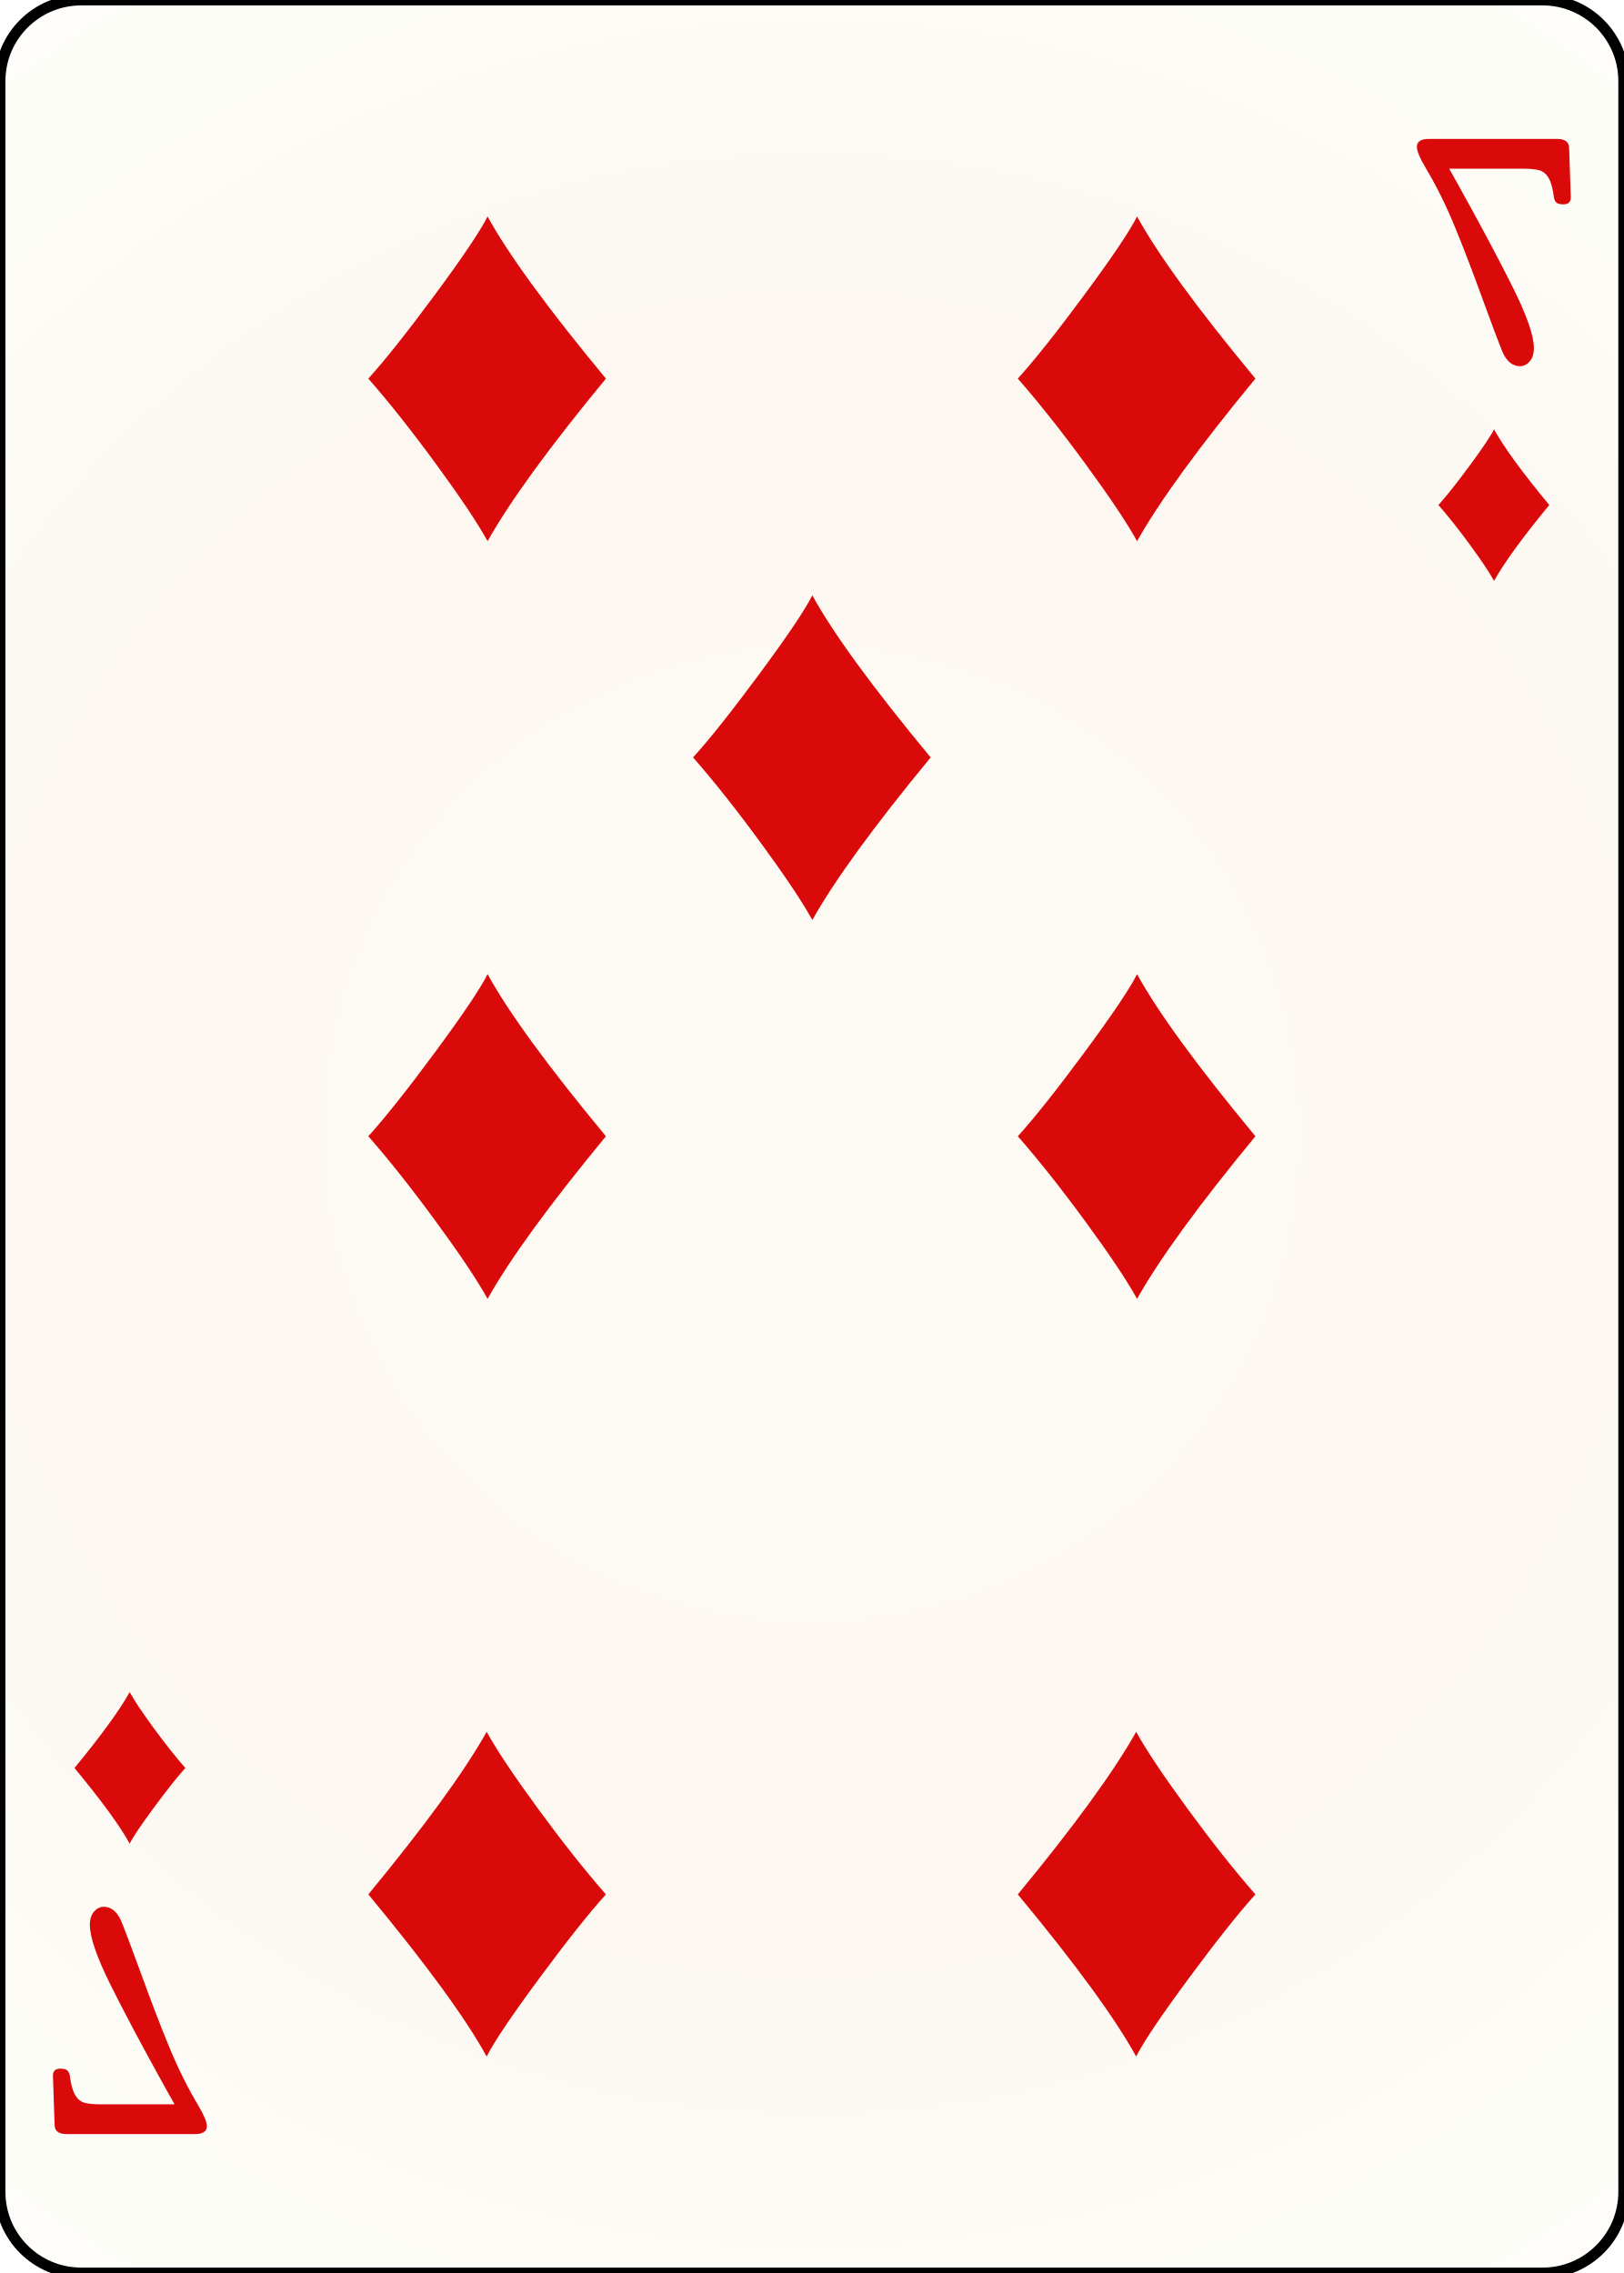
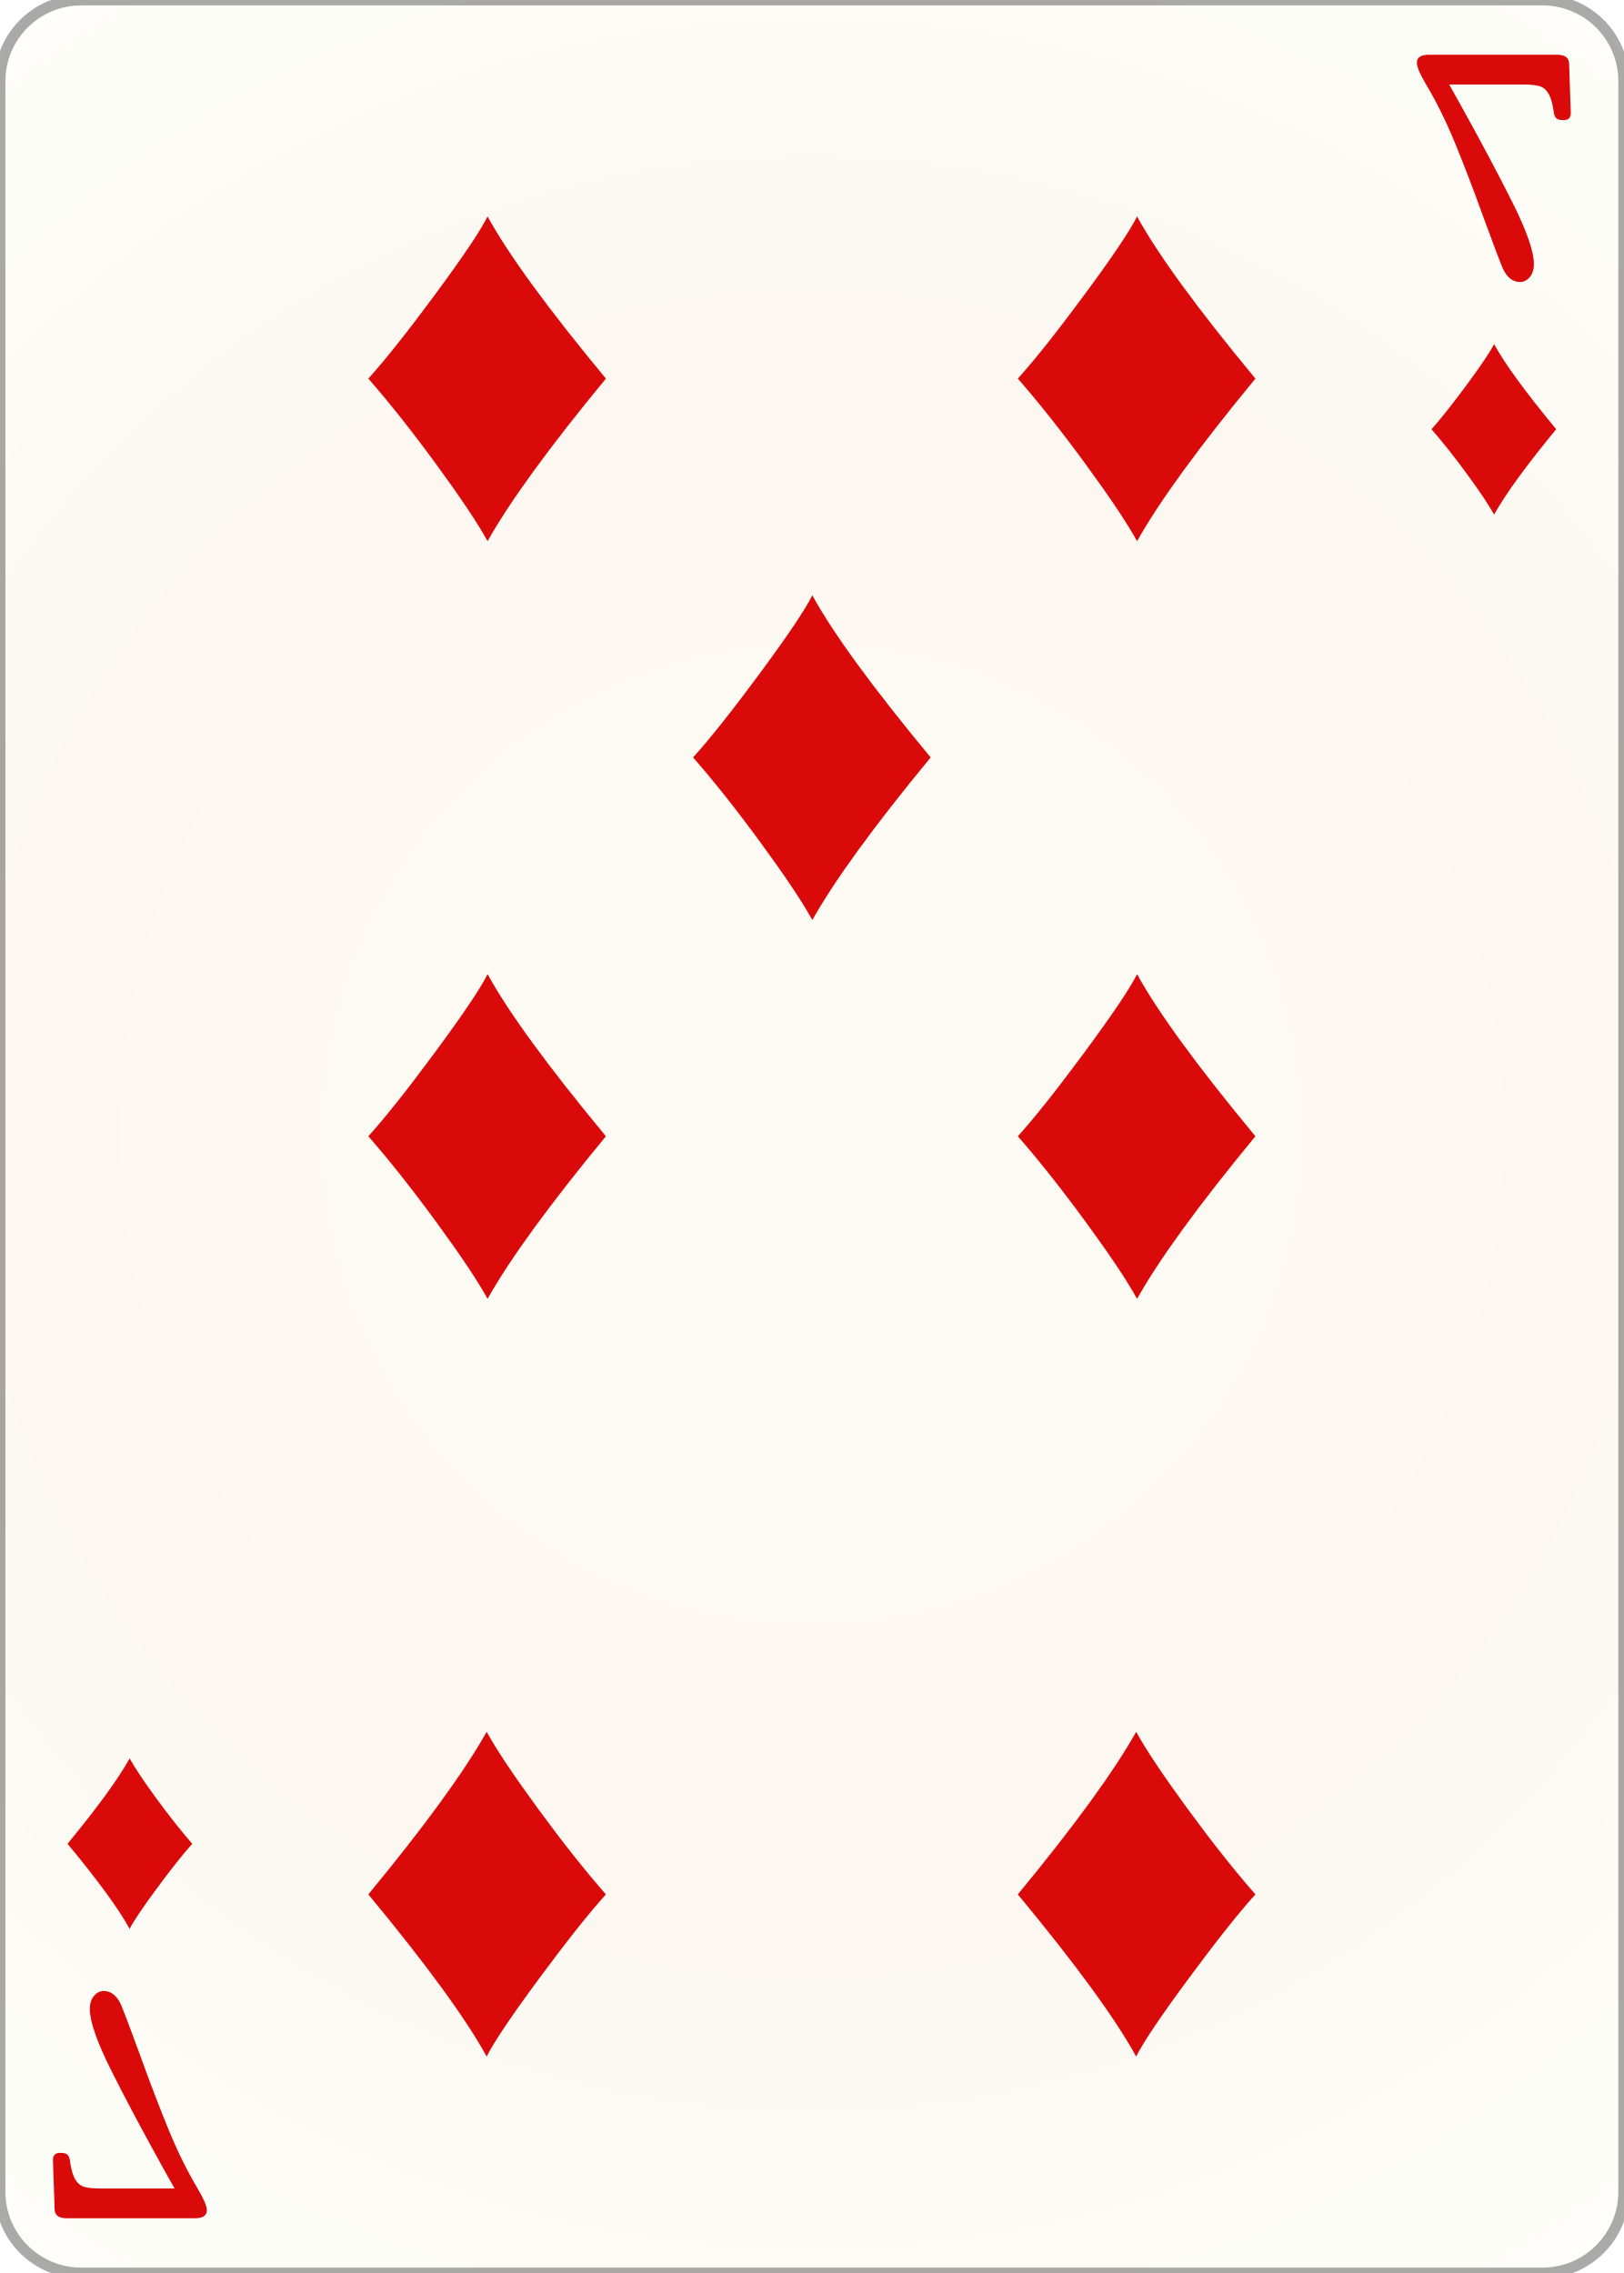
<svg width="150" height="210" id="card-webdiamond7">
  <radialGradient id="card-webwhitegradient" cx="75.0" cy="105.0" r="150" gradientTransform="matrix(1 0 0 1 0 -.25)" gradientUnits="userSpaceOnUse">
    <stop stop-color="#FDFAF4" offset=".15" />
    <stop stop-color="#FDF9F2" offset=".35" />
    <stop stop-color="#FCF7F1" offset=".5" />
    <stop stop-color="#FDFDF8" offset=".75" />
    <stop stop-color="#FFFDFA" offset="1" />
  </radialGradient>
-   <rect x="0" y="0" rx="7.5" ry="7.5" width="150" height="210.0" stroke="#010101" fill="url(#card-webwhitegradient)" />
+   <rect x="0" y="0" rx="7.5" ry="7.5" width="150" height="210.0" stroke="rgba(1,1,1,0.333)" fill="url(#card-webwhitegradient)" />
  <path d="M45.042 20.0C44.374 21.335 42.761 23.734 40.202 27.197C37.643 30.661 35.584 33.255 34.026 34.979C35.974 37.204 38.067 39.847 40.306 42.907C42.545 45.967 44.124 48.331 45.042 50.0C47.1 46.328 50.744 41.321 55.974 34.979C50.605 28.498 46.961 23.505 45.042 20.0Z" fill="#da0a0a" />
  <path d="M44.958 190.0C45.626 188.665 47.239 186.266 49.798 182.803C52.357 179.339 54.416 176.745 55.974 175.021C54.026 172.796 51.933 170.153 49.694 167.093C47.455 164.033 45.876 161.669 44.958 160.0C42.9 163.672 39.256 168.679 34.026 175.021C39.395 181.502 43.039 186.495 44.958 190.0Z" fill="#da0a0a" />
  <path d="M45.042 90.0C44.374 91.335 42.761 93.734 40.202 97.197C37.643 100.661 35.584 103.255 34.026 104.979C35.974 107.204 38.067 109.847 40.306 112.907C42.545 115.967 44.124 118.331 45.042 120.0C47.1 116.328 50.744 111.321 55.974 104.979C50.605 98.498 46.961 93.505 45.042 90.0Z" fill="#da0a0a" />
  <path d="M105.042 20.0C104.374 21.335 102.761 23.734 100.202 27.197C97.643 30.661 95.584 33.255 94.026 34.979C95.974 37.204 98.067 39.847 100.306 42.907C102.545 45.967 104.124 48.331 105.042 50.0C107.1 46.328 110.744 41.321 115.974 34.979C110.605 28.498 106.961 23.505 105.042 20.0Z" fill="#da0a0a" />
  <path d="M104.958 190.0C105.626 188.665 107.239 186.266 109.798 182.803C112.357 179.339 114.416 176.745 115.974 175.021C114.026 172.796 111.933 170.153 109.694 167.093C107.455 164.033 105.876 161.669 104.958 160.0C102.9 163.672 99.256 168.679 94.026 175.021C99.395 181.502 103.039 186.495 104.958 190.0Z" fill="#da0a0a" />
  <path d="M105.042 90.0C104.374 91.335 102.761 93.734 100.202 97.197C97.643 100.661 95.584 103.255 94.026 104.979C95.974 107.204 98.067 109.847 100.306 112.907C102.545 115.967 104.124 118.331 105.042 120.0C107.1 116.328 110.744 111.321 115.974 104.979C110.605 98.498 106.961 93.505 105.042 90.0Z" fill="#da0a0a" />
  <path d="M75.042 55.0C74.374 56.335 72.761 58.734 70.202 62.197C67.643 65.661 65.584 68.255 64.026 69.979C65.974 72.204 68.067 74.847 70.306 77.907C72.545 80.967 74.124 83.331 75.042 85.0C77.1 81.328 80.744 76.321 85.974 69.979C80.605 63.498 76.961 58.505 75.042 55.0Z" fill="#da0a0a" />
-   <path d="M141.313 33.388Q141.7 32.942 141.7 32.167Q141.7 30.462 139.782 26.607T134.765 17.173L133.874 15.584H140.654Q141.7 15.584 142.223 15.739T143.076 16.475T143.56 18.296Q143.637 18.606 143.812 18.742T144.451 18.878Q145.11 18.878 145.11 18.219L144.955 13.686Q144.955 12.833 143.831 12.833H132.014Q130.89 12.833 130.89 13.569Q130.89 14.151 131.743 15.584Q133.176 17.986 134.397 20.95T137.089 27.983Q138.291 31.276 138.833 32.593Q139.414 33.833 140.422 33.833Q140.925 33.833 141.313 33.388Z" fill="#da0a0a" />
-   <path d="M138.019 39.667C137.708 40.29 136.955 41.409 135.761 43.026C134.567 44.642 133.606 45.852 132.879 46.657C133.788 47.695 134.765 48.929 135.809 50.356C136.854 51.784 137.591 52.888 138.019 53.667C138.98 51.953 140.681 49.617 143.121 46.657C140.616 43.632 138.915 41.302 138.019 39.667Z" fill="#da0a0a" />
-   <path d="M8.687 176.612Q8.3 177.058 8.3 177.833Q8.3 179.538 10.218 183.393T15.235 192.827L16.126 194.416H9.346Q8.3 194.416 7.777 194.261T6.924 193.525T6.44 191.704Q6.363 191.394 6.188 191.258T5.549 191.122Q4.89 191.122 4.89 191.781L5.045 196.314Q5.045 197.167 6.169 197.167H17.986Q19.11 197.167 19.11 196.431Q19.11 195.849 18.257 194.416Q16.824 192.014 15.603 189.05T12.911 182.017Q11.709 178.724 11.167 177.407Q10.586 176.167 9.578 176.167Q9.075 176.167 8.687 176.612Z" fill="#da0a0a" />
-   <path d="M11.981 170.333C12.292 169.71 13.045 168.591 14.239 166.974C15.433 165.358 16.394 164.148 17.121 163.343C16.212 162.305 15.235 161.071 14.191 159.644C13.146 158.216 12.409 157.112 11.981 156.333C11.02 158.047 9.319 160.383 6.879 163.343C9.384 166.368 11.085 168.698 11.981 170.333Z" fill="#da0a0a" />
+   <path d="M141.313 25.61Q141.7 25.164 141.7 24.389Q141.7 22.685 139.782 18.829T134.765 9.395L133.874 7.806H140.654Q141.7 7.806 142.223 7.961T143.076 8.697T143.56 10.518Q143.637 10.828 143.812 10.964T144.451 11.1Q145.11 11.1 145.11 10.441L144.955 5.908Q144.955 5.055 143.831 5.055H132.014Q130.89 5.055 130.89 5.792Q130.89 6.373 131.743 7.806Q133.176 10.209 134.397 13.173T137.089 20.205Q138.291 23.498 138.833 24.816Q139.414 26.055 140.422 26.055Q140.925 26.055 141.313 25.61Z" fill="#da0a0a" />
+   <path d="M138.022 31.792C137.671 32.493 136.824 33.752 135.481 35.57C134.137 37.389 133.057 38.75 132.239 39.656C133.261 40.824 134.36 42.211 135.536 43.818C136.711 45.424 137.54 46.665 138.022 47.542C139.103 45.614 141.016 42.985 143.761 39.656C140.943 36.253 139.03 33.632 138.022 31.792Z" fill="#da0a0a" />
+   <path d="M8.687 184.39Q8.3 184.836 8.3 185.611Q8.3 187.315 10.218 191.171T15.235 200.605L16.126 202.194H9.346Q8.3 202.194 7.777 202.039T6.924 201.303T6.44 199.482Q6.363 199.172 6.188 199.036T5.549 198.9Q4.89 198.9 4.89 199.559L5.045 204.092Q5.045 204.945 6.169 204.945H17.986Q19.11 204.945 19.11 204.208Q19.11 203.627 18.257 202.194Q16.824 199.791 15.603 196.827T12.911 189.795Q11.709 186.502 11.167 185.184Q10.586 183.945 9.578 183.945Q9.075 183.945 8.687 184.39Z" fill="#da0a0a" />
+   <path d="M11.978 178.208C12.329 177.507 13.176 176.248 14.519 174.43C15.863 172.611 16.943 171.25 17.761 170.344C16.739 169.176 15.64 167.789 14.464 166.182C13.289 164.576 12.46 163.335 11.978 162.458C10.897 164.386 8.984 167.015 6.239 170.344C9.057 173.747 10.97 176.368 11.978 178.208Z" fill="#da0a0a" />
</svg>
